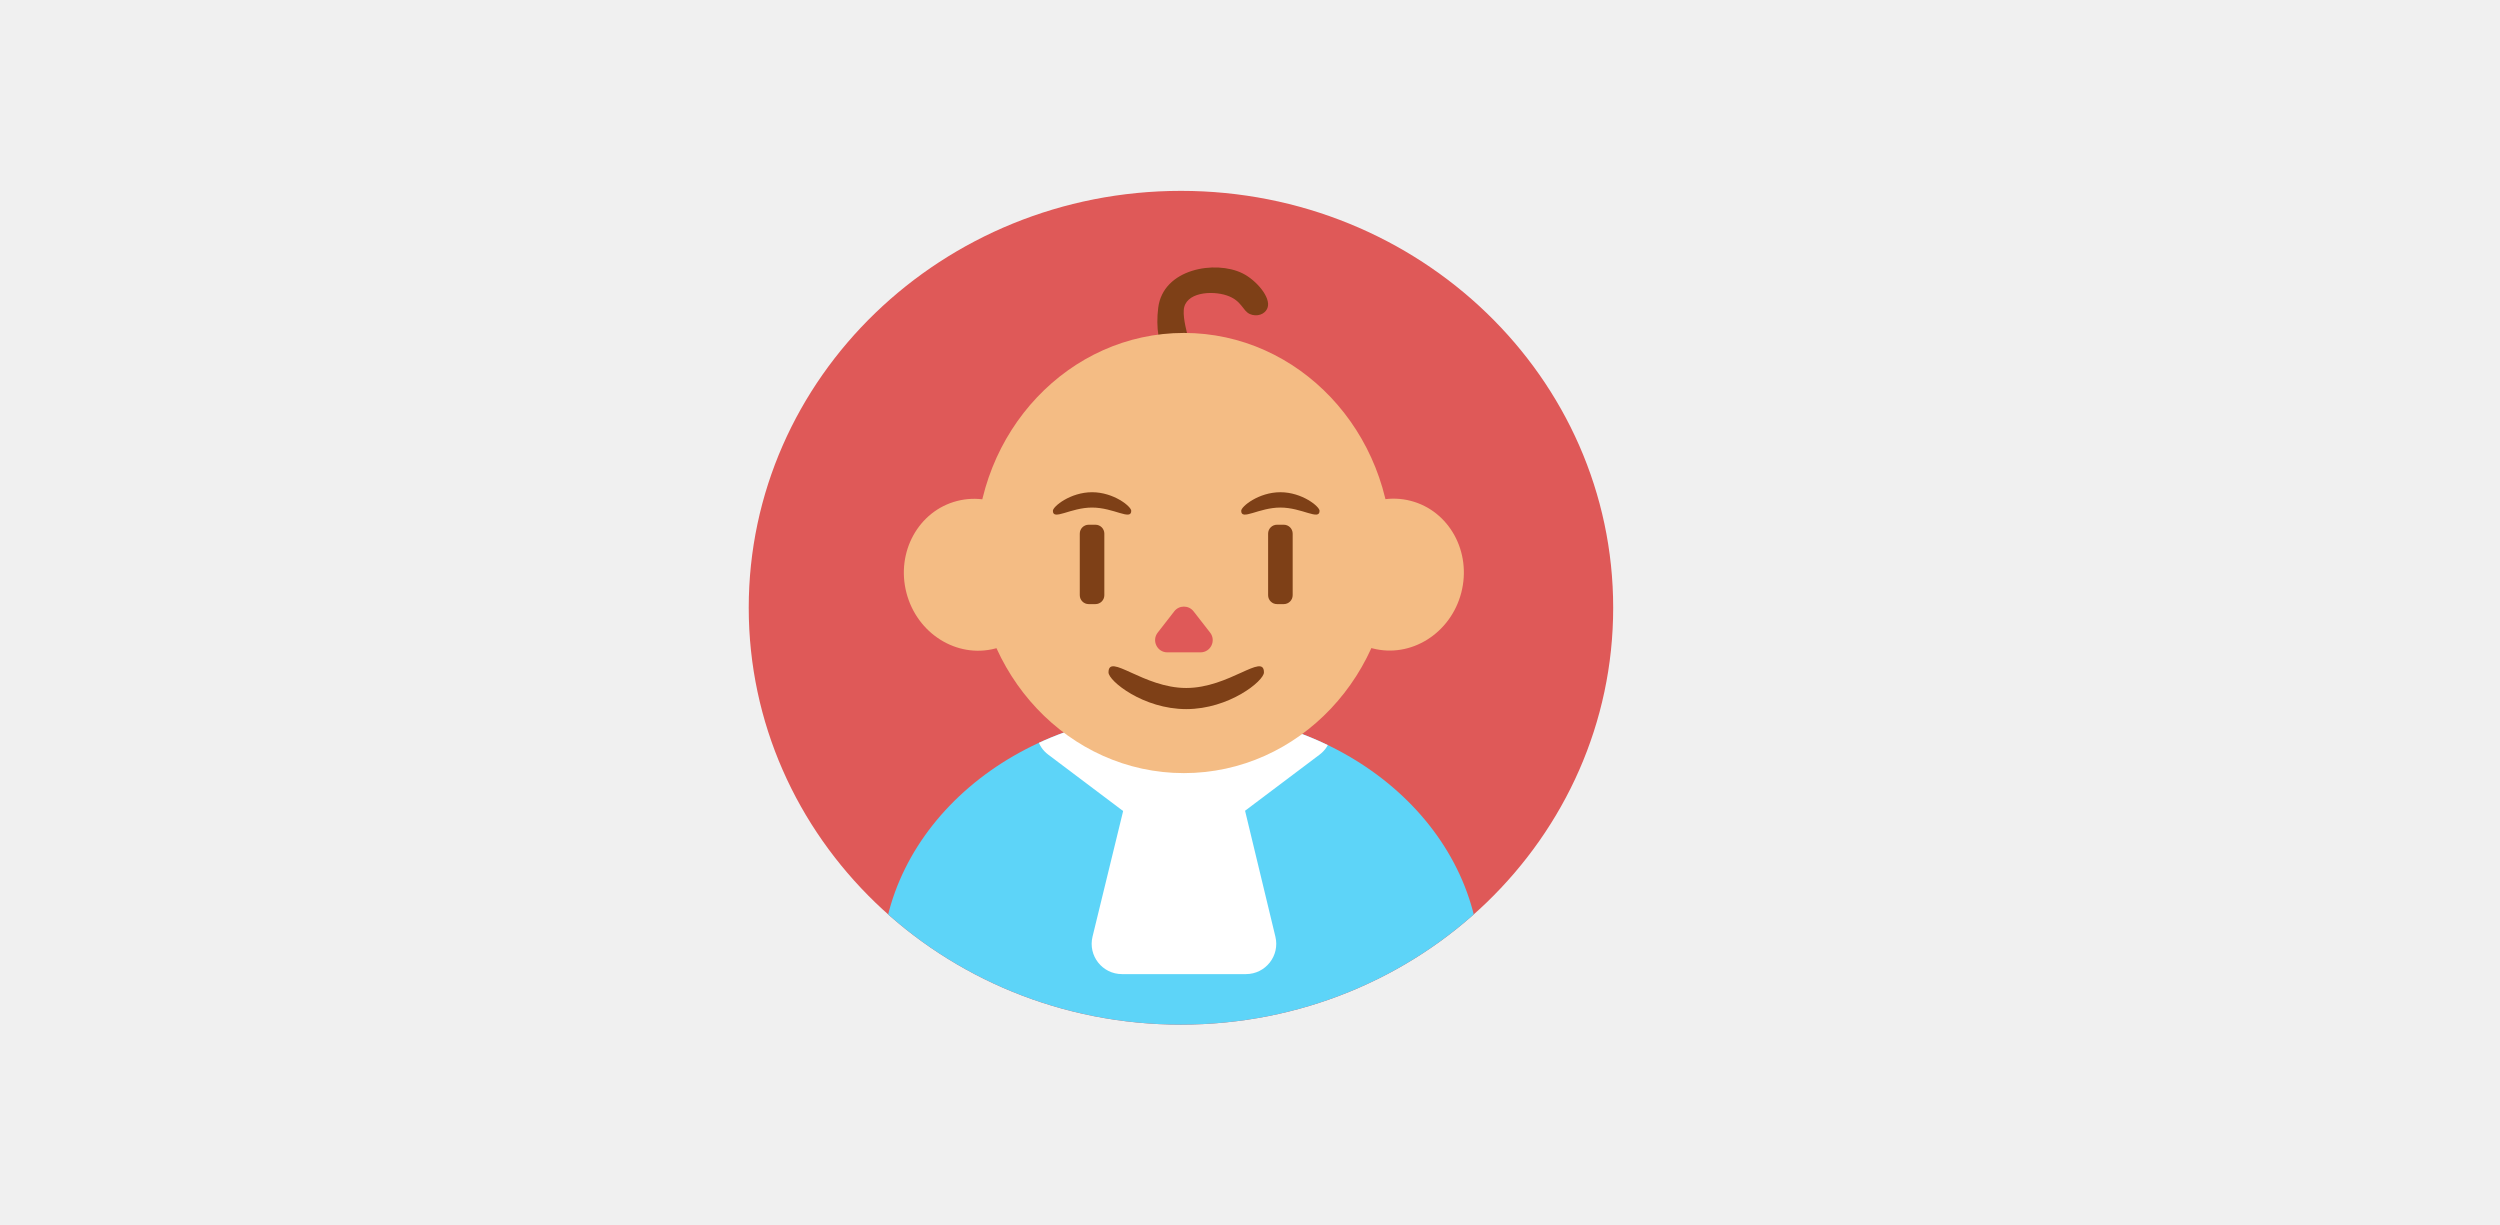
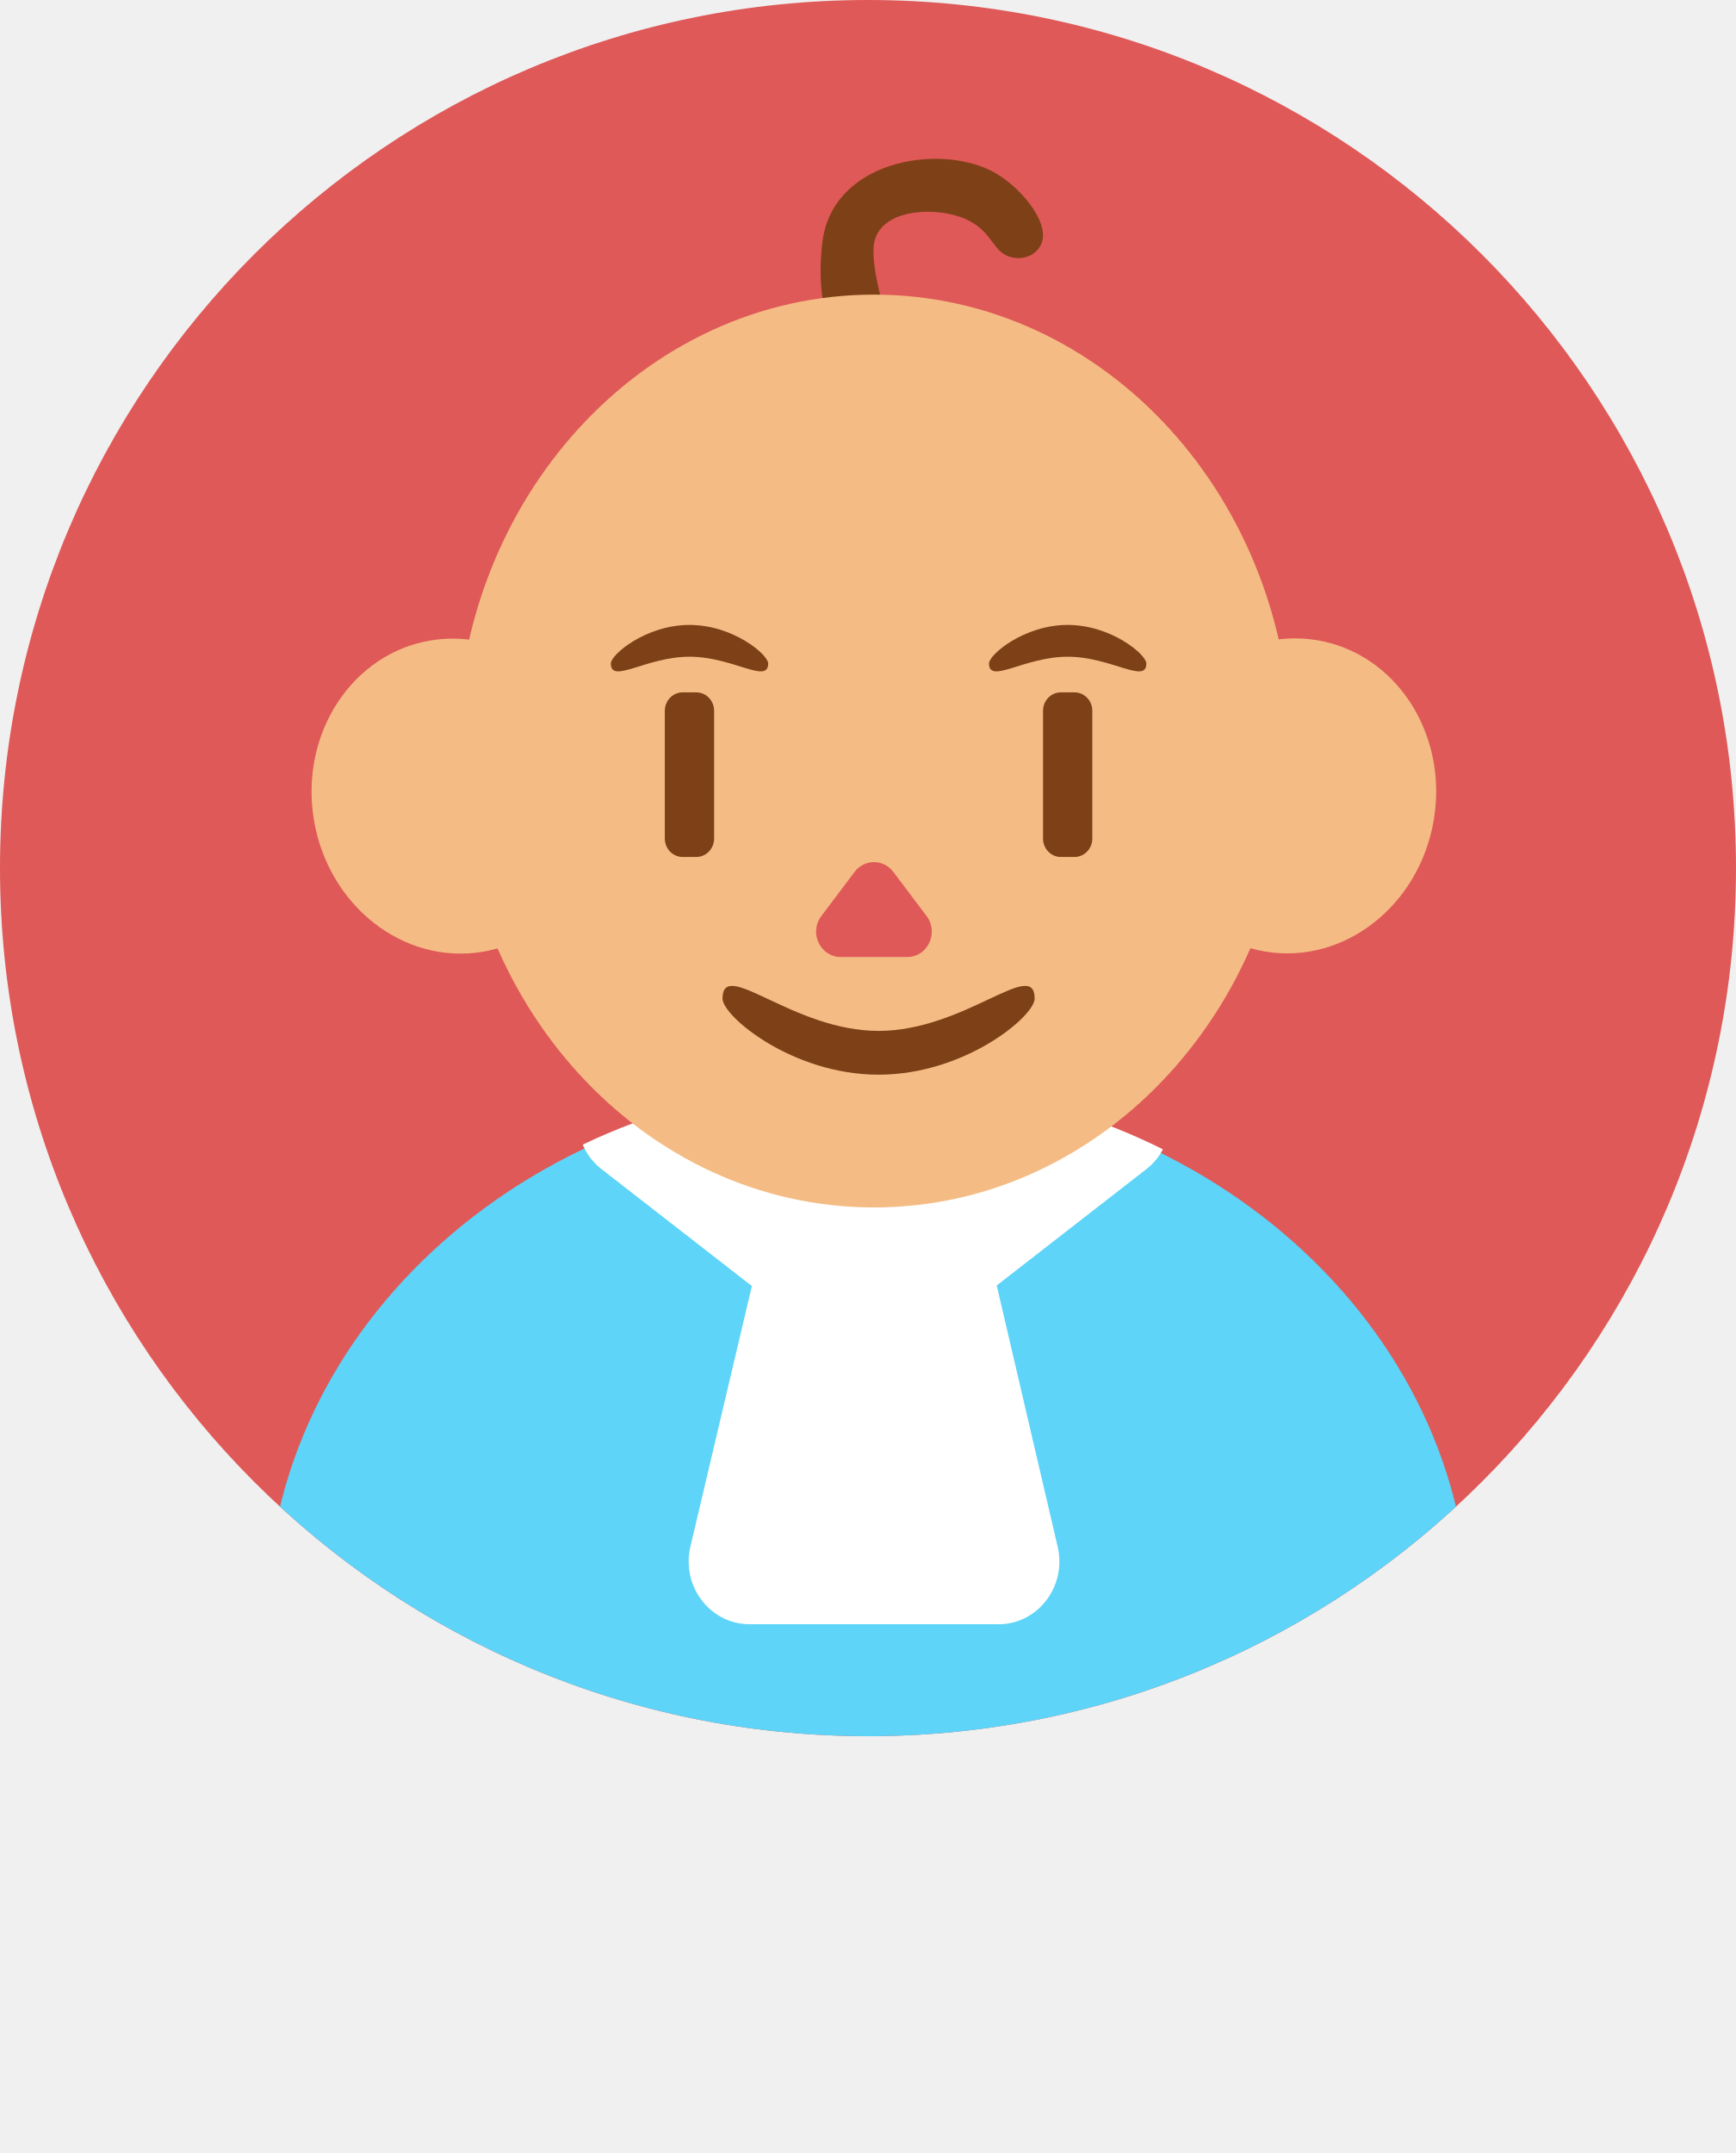
- <svg xmlns="http://www.w3.org/2000/svg" viewBox="0 0 1295.96 634.93">
+ <svg xmlns="http://www.w3.org/2000/svg" id="_Слой_1" data-name="Слой 1" viewBox="0 0 500 620.04">
  <defs>
    <style>
-       .cls-1 {
-         fill: #fff;
-       }
+ 			.cls-1 {
+ 			fill: #fff;
+ 			}

-       .cls-2 {
-         clip-path: url(#clippath-2);
-       }
+ 			.cls-2 {
+ 			fill: #df5958;
+ 			}

-       .cls-3 {
-         fill: #df5958;
-       }
+ 			.cls-3 {
+ 			clip-path: url(#clippath-1);
+ 			}

-       .cls-4 {
-         fill: #7e4017;
-       }
+ 			.cls-4 {
+ 			fill: #7e4017;
+ 			}

-       .cls-5 {
-         clip-path: url(#clippath);
-       }
+ 			.cls-5 {
+ 			clip-path: url(#clippath);
+ 			}

-       .cls-6 {
-         fill: none;
-       }
+ 			.cls-6 {
+ 			fill: none;
+ 			}

-       .cls-7 {
-         fill: #5dd4f8;
-       }
+ 			.cls-7 {
+ 			fill: #5dd4f8;
+ 			}

-       .cls-8 {
-         fill: #f4bc84;
-       }
-     </style>
+ 			.cls-8 {
+ 			fill: #f4bc84;
+ 			}
+ 		</style>
    <clipPath id="clippath">
-       <ellipse class="cls-6" cx="612.19" cy="315.05" rx="224.06" ry="216.11" />
+       <circle class="cls-6" cx="250" cy="250" r="250" />
    </clipPath>
-     <clipPath id="clippath-2">
-       <ellipse class="cls-6" cx="612.19" cy="502.06" rx="155.25" ry="132.87" />
+     <clipPath id="clippath-1">
+       <ellipse class="cls-6" cx="250" cy="464.42" rx="173.22" ry="153.07" />
    </clipPath>
  </defs>
-   <g id="_1" data-name="1">
-     <ellipse class="cls-3" cx="612.19" cy="315.05" rx="224.06" ry="216.11" />
+   <g id="_1" data-name=" 1">
+     <circle class="cls-2" cx="250" cy="250" r="250" />
  </g>
-   <g id="_1-2" data-name="1">
+   <g id="_1-2" data-name=" 1-2">
    <g class="cls-5">
-       <ellipse class="cls-7" cx="612.19" cy="502.06" rx="155.25" ry="132.87" />
+       <ellipse class="cls-7" cx="250" cy="466.34" rx="173.22" ry="153.71" />
    </g>
  </g>
-   <g id="_1-3" data-name="1">
-     <g class="cls-2">
-       <path class="cls-1" d="m645.88,504.96h-64.27c-10.18,0-17.67-9.53-15.26-19.42l17.13-70.3c1.72-7.07,8.08-12.03,15.35-11.99l30.26.18c7.22.04,13.48,5.01,15.17,12.03l16.89,70.12c2.38,9.88-5.11,19.38-15.27,19.38Z" />
-       <path class="cls-1" d="m604.81,437.44l-61.42-46.25c-11.36-8.56-5.31-26.65,8.91-26.65h122.84c14.22,0,20.27,18.09,8.91,26.65l-61.42,46.25c-5.28,3.97-12.55,3.97-17.82,0Z" />
+   <g id="_1-3" data-name=" 1-3">
+     <g class="cls-3">
+       <g>
+         <path class="cls-1" d="m287.59,467.76h-71.71c-11.36,0-19.72-10.98-17.03-22.37l19.11-80.99c1.92-8.15,9.02-13.86,17.13-13.81l33.76.21c8.06.05,15.04,5.77,16.93,13.86l18.85,80.78c2.66,11.38-5.7,22.33-17.04,22.33h0Z" />
+         <path class="cls-1" d="m241.77,389.97l-68.53-53.28c-12.68-9.86-5.92-30.7,9.94-30.7h137.06c15.87,0,22.62,20.84,9.94,30.7l-68.53,53.28c-5.89,4.57-14,4.57-19.88,0Z" />
+       </g>
    </g>
  </g>
-   <g id="_1-4" data-name="1">
-     <path class="cls-4" d="m605.36,188.37c-5.01-9.47-6.17-18.78-4.97-28.73,2.45-20.42,29.7-24.89,43.72-17.95,7.17,3.55,14.9,12.62,12.95,17.89-1.31,3.54-5.64,4.77-9.15,3.22-3.86-1.71-4.1-7.02-12-9.66s-21.65-1.62-22.27,7.61c-.66,9.82,7.93,26.6,2.66,31.9-2.41,2.42-9.45-1.46-10.94-4.28Z" />
+   <g id="_1-4" data-name=" 1-4">
+     <path class="cls-4" d="m242.38,103.03c-5.59-10.91-6.88-21.64-5.55-33.1,2.73-23.53,33.14-28.67,48.78-20.68,8,4.09,16.63,14.54,14.45,20.61-1.46,4.08-6.29,5.5-10.21,3.71-4.31-1.97-4.57-8.09-13.39-11.13-8.81-3.04-24.16-1.87-24.85,8.77-.74,11.31,8.85,30.64,2.97,36.75-2.69,2.79-10.54-1.68-12.21-4.93h0Z" />
  </g>
-   <g id="_1-5" data-name="1">
-     <ellipse class="cls-8" cx="613.72" cy="286.68" rx="107.73" ry="114.09" />
-     <ellipse class="cls-8" cx="505.99" cy="297.91" rx="37.29" ry="39.5" transform="translate(-58.54 136.42) rotate(-14.52)" />
-     <ellipse class="cls-8" cx="721.46" cy="297.91" rx="39.5" ry="37.29" transform="translate(252.13 921.6) rotate(-75.48)" />
+   <g id="_1-5" data-name=" 1-5">
+     <ellipse class="cls-8" cx="251.71" cy="216.29" rx="120.2" ry="131.44" />
+     <ellipse class="cls-8" cx="131.49" cy="229.28" rx="41.66" ry="45.45" transform="translate(-35.56 24.46) rotate(-9.37)" />
+     <ellipse class="cls-8" cx="371.86" cy="229.18" rx="45.45" ry="41.66" transform="translate(85.21 558.79) rotate(-80.63)" />
  </g>
-   <g id="_1-6" data-name="1">
-     <path class="cls-3" d="m608.72,316.9l-8.59,11.04c-3.24,4.16-.27,10.23,5,10.23h17.18c5.28,0,8.24-6.07,5-10.23l-8.59-11.04c-2.54-3.26-7.47-3.26-10.01,0Z" />
-     <rect class="cls-4" x="657.37" y="272.01" width="12.73" height="41.15" rx="4.61" ry="4.61" />
-     <rect class="cls-4" x="559.74" y="272.01" width="12.73" height="41.15" rx="4.61" ry="4.61" />
-     <path class="cls-4" d="m655.21,348.56c0,4.43-18.04,19.03-40.29,19.03s-40.29-14.61-40.29-19.03c0-10.39,18.04,8.08,40.29,8.08s40.29-18.47,40.29-8.08Z" />
-     <path class="cls-4" d="m586.42,264.8c0-2.24-9.09-9.64-20.31-9.64s-20.31,7.4-20.31,9.64c0,5.26,9.09-1.69,20.31-1.69s20.31,6.95,20.31,1.69Z" />
-     <path class="cls-4" d="m684.04,264.8c0-2.24-9.09-9.64-20.31-9.64s-20.31,7.4-20.31,9.64c0,5.26,9.09-1.69,20.31-1.69s20.31,6.95,20.31,1.69Z" />
+   <g id="_1-6" data-name=" 1-6">
+     <path class="cls-2" d="m246.13,251.1l-9.58,12.72c-3.62,4.79-.3,11.79,5.58,11.79h19.17c5.89,0,9.19-6.99,5.58-11.79l-9.58-12.72c-2.83-3.76-8.33-3.76-11.17,0h.01Z" />
+     <path class="cls-4" d="m305.55,199.39h3.92c2.84,0,5.14,2.38,5.14,5.31v36.79c0,2.93-2.3,5.31-5.14,5.31h-3.92c-2.84,0-5.14-2.38-5.14-5.31v-36.79c0-2.93,2.3-5.31,5.14-5.31Z" />
+     <path class="cls-4" d="m196.62,199.39h3.92c2.84,0,5.14,2.38,5.14,5.31v36.79c0,2.93-2.3,5.31-5.14,5.31h-3.92c-2.84,0-5.14-2.38-5.14-5.31v-36.79c0-2.93,2.3-5.31,5.14-5.31Z" />
+     <path class="cls-4" d="m298,287.58c0,5.1-20.13,21.92-44.95,21.92s-44.95-16.83-44.95-21.92c0-11.97,20.13,9.31,44.95,9.31s44.95-21.28,44.95-9.31Z" />
+     <path class="cls-4" d="m221.25,191.08c0-2.58-10.14-11.11-22.66-11.11s-22.66,8.53-22.66,11.11c0,6.06,10.14-1.95,22.66-1.95s22.66,8.01,22.66,1.95Z" />
+     <path class="cls-4" d="m330.17,191.08c0-2.58-10.14-11.11-22.66-11.11s-22.66,8.53-22.66,11.11c0,6.06,10.14-1.95,22.66-1.95s22.66,8.01,22.66,1.95Z" />
  </g>
</svg>
